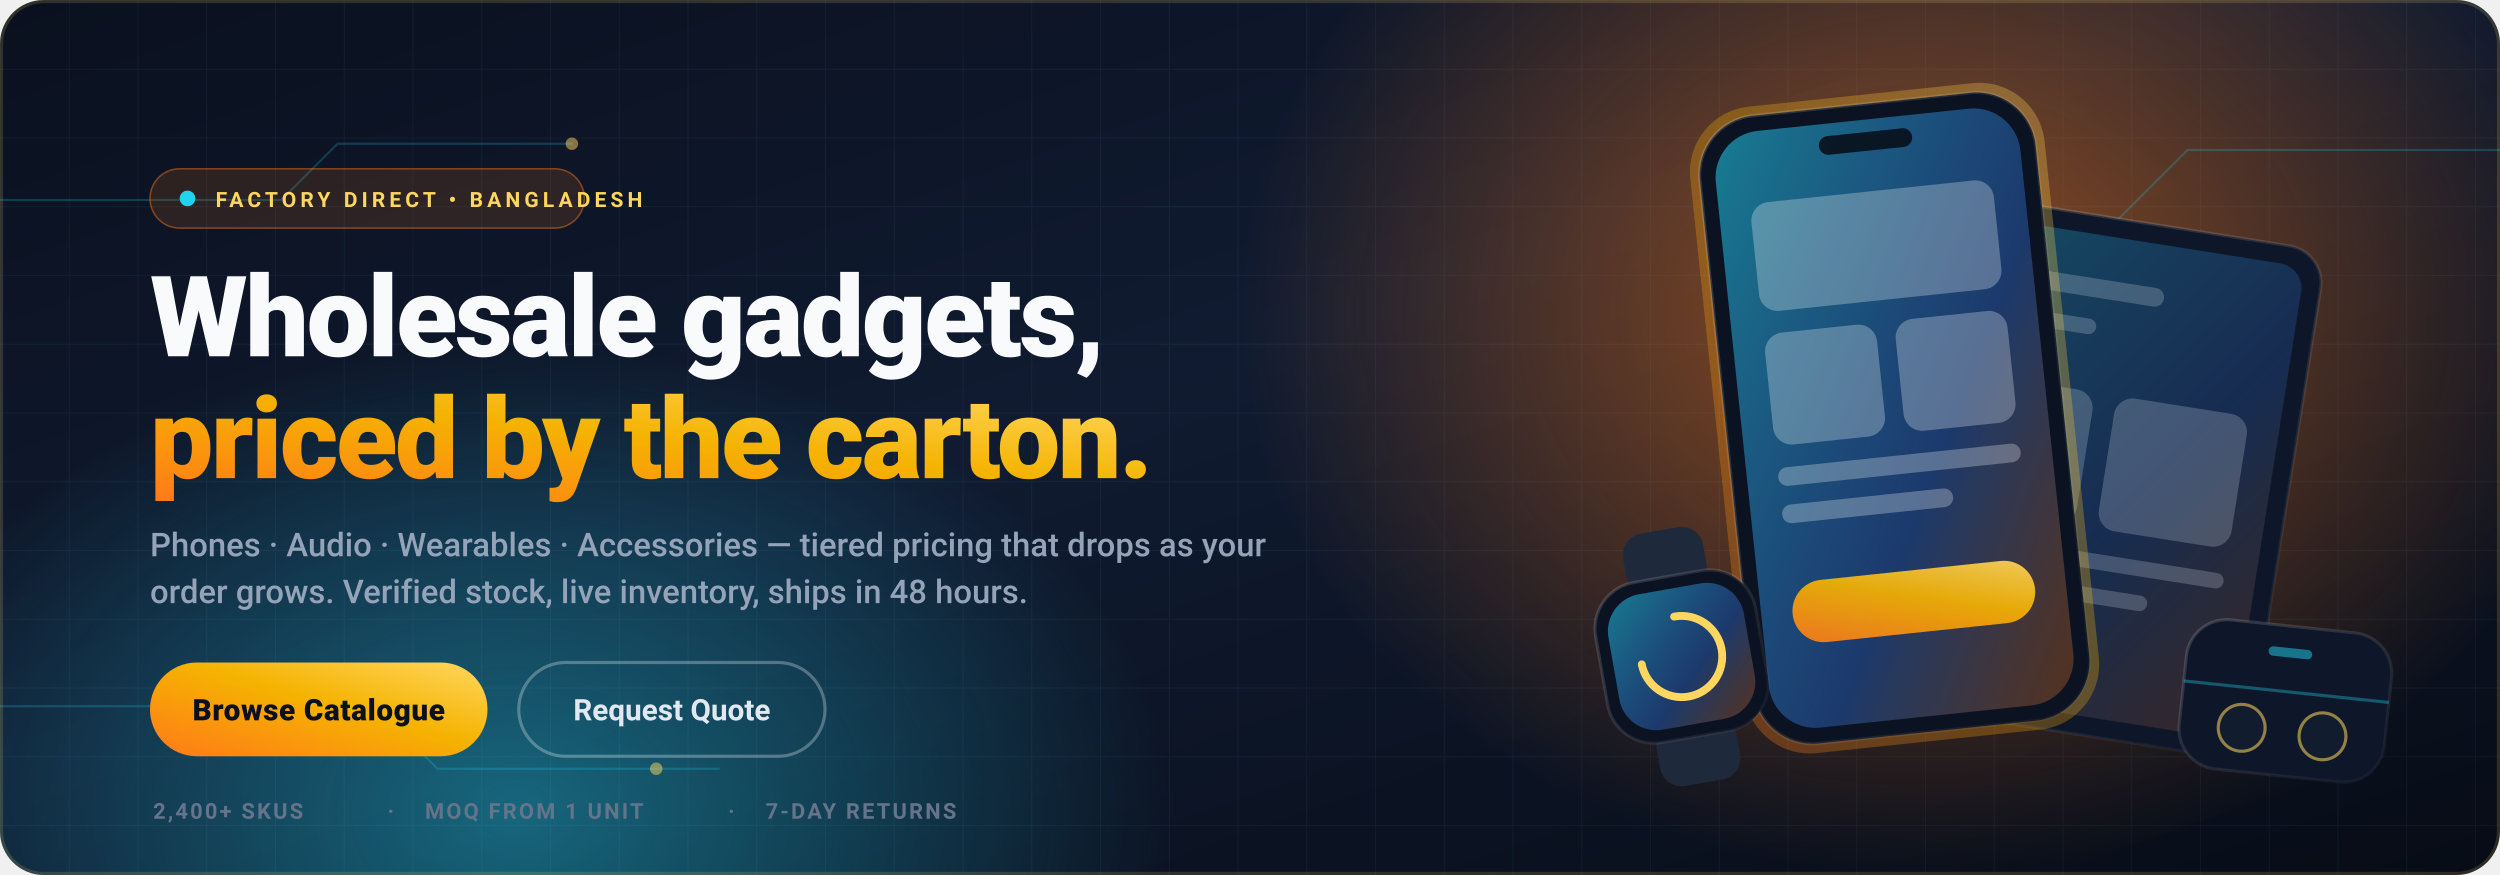
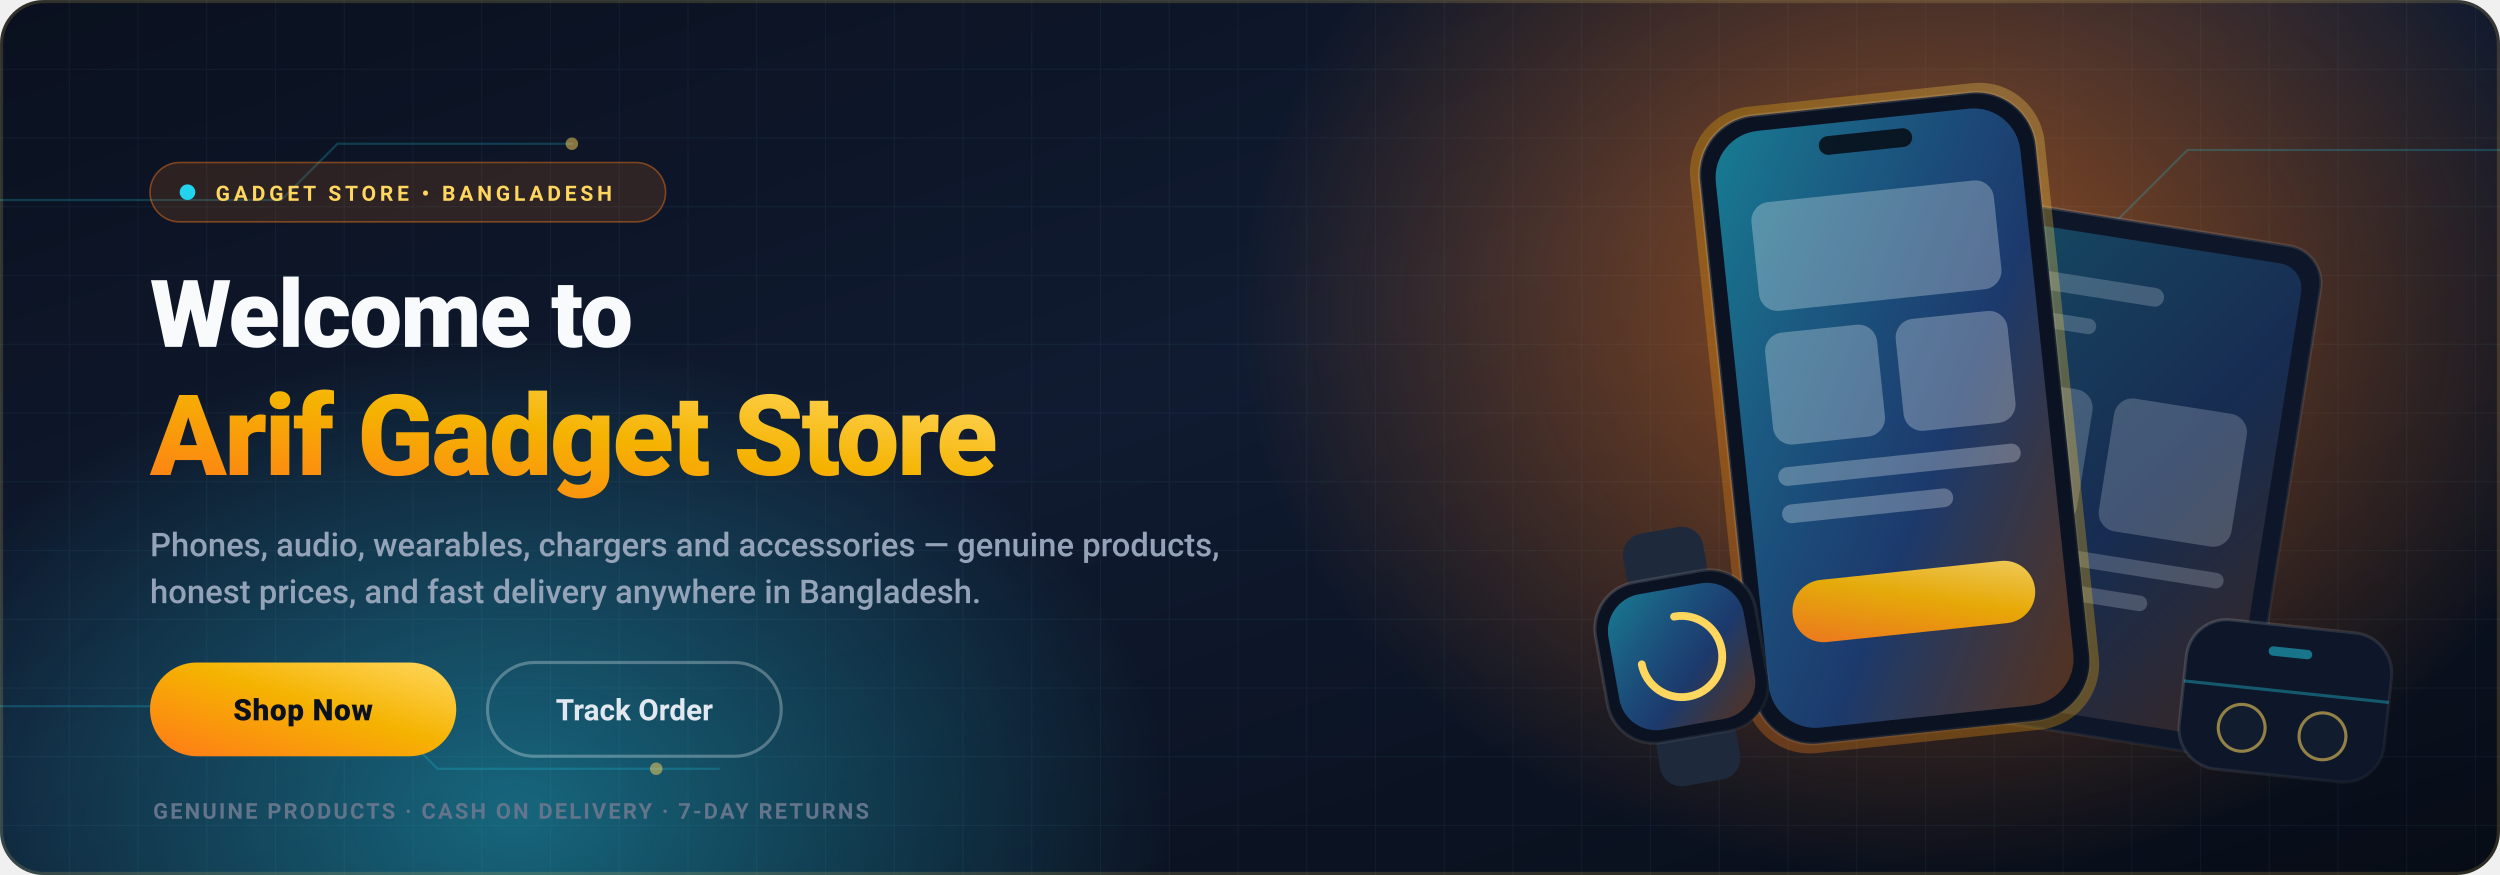
- <svg xmlns="http://www.w3.org/2000/svg" viewBox="0 0 1600 560" width="1600" height="560" role="img" aria-label="Arif Gadgets — wholesale gadgets, factory direct">
+ <svg xmlns="http://www.w3.org/2000/svg" viewBox="0 0 1600 560" width="1600" height="560" role="img" aria-label="Welcome to Arif Gadget Store — genuine gadgets delivered across Bangladesh">
  <defs>
    <linearGradient id="bnBg" x1="0" y1="0" x2="1" y2="1">
      <stop offset="0" stop-color="#0A101E" />
      <stop offset="0.45" stop-color="#101B31" />
      <stop offset="1" stop-color="#070C16" />
    </linearGradient>
    <linearGradient id="bnGold" x1="0" y1="1" x2="1" y2="0">
      <stop offset="0" stop-color="#FF7A18" />
      <stop offset="0.55" stop-color="#F5B301" />
      <stop offset="1" stop-color="#FFD75E" />
    </linearGradient>
    <linearGradient id="bnGlass" x1="0" y1="0" x2="1" y2="1">
      <stop offset="0" stop-color="#FFFFFF" stop-opacity="0.16" />
      <stop offset="1" stop-color="#FFFFFF" stop-opacity="0.03" />
    </linearGradient>
    <linearGradient id="bnScreen" x1="0" y1="0" x2="1" y2="1">
      <stop offset="0" stop-color="#22D3EE" stop-opacity="0.55" />
      <stop offset="0.6" stop-color="#3B82F6" stop-opacity="0.35" />
      <stop offset="1" stop-color="#FF7A18" stop-opacity="0.30" />
    </linearGradient>
    <radialGradient id="bnGlowA" cx="0.5" cy="0.5" r="0.5">
      <stop offset="0" stop-color="#FF7A18" stop-opacity="0.55" />
      <stop offset="1" stop-color="#FF7A18" stop-opacity="0" />
    </radialGradient>
    <radialGradient id="bnGlowB" cx="0.5" cy="0.5" r="0.5">
      <stop offset="0" stop-color="#22D3EE" stop-opacity="0.42" />
      <stop offset="1" stop-color="#22D3EE" stop-opacity="0" />
    </radialGradient>
    <pattern id="bnGrid" width="44" height="44" patternUnits="userSpaceOnUse">
      <path d="M44 0H0v44" fill="none" stroke="#7DD3FC" stroke-opacity="0.07" stroke-width="1" />
    </pattern>
    <clipPath id="bnClip">
      <rect width="1600" height="560" rx="28" />
    </clipPath>
  </defs>
  <g clip-path="url(#bnClip)">
    <rect width="1600" height="560" fill="url(#bnBg)" />
    <rect width="1600" height="560" fill="url(#bnGrid)" />
    <ellipse cx="1230" cy="200" rx="440" ry="360" fill="url(#bnGlowA)" />
    <ellipse cx="330" cy="520" rx="420" ry="300" fill="url(#bnGlowB)" />
    <g fill="none" stroke="#22D3EE" stroke-opacity="0.22" stroke-width="1.4" stroke-linecap="round">
      <path d="M0 128h180l36-36h150" />
      <path d="M0 452h240l40 40h180" />
      <path d="M1600 96h-200l-44 44h-120" />
    </g>
    <g fill="#FFD75E" fill-opacity="0.5">
      <circle cx="366" cy="92" r="4" />
      <circle cx="420" cy="492" r="4" />
      <circle cx="1236" cy="140" r="4" />
    </g>
    <g transform="translate(1010 78)">
      <g transform="translate(232 44) rotate(9)">
        <rect x="0" y="0" width="250" height="330" rx="24" fill="#0E1729" stroke="url(#bnGlass)" stroke-width="2" />
        <rect x="12" y="12" width="226" height="306" rx="16" fill="url(#bnScreen)" opacity="0.55" />
        <g fill="#E2E8F0" fill-opacity="0.22">
          <rect x="32" y="40" width="120" height="12" rx="6" />
          <rect x="32" y="66" width="80" height="10" rx="5" />
          <rect x="32" y="112" width="86" height="86" rx="12" />
          <rect x="132" y="112" width="86" height="86" rx="12" />
          <rect x="32" y="214" width="186" height="10" rx="5" />
          <rect x="32" y="236" width="140" height="10" rx="5" />
        </g>
      </g>
      <g transform="translate(74 0) rotate(-6)">
        <rect x="-6" y="-6" width="228" height="416" rx="42" fill="url(#bnGold)" opacity="0.30" />
        <rect x="0" y="0" width="216" height="404" rx="38" fill="#0B1322" stroke="url(#bnGlass)" stroke-width="2" />
        <rect x="10" y="10" width="196" height="384" rx="30" fill="url(#bnScreen)" />
        <rect x="78" y="18" width="60" height="12" rx="6" fill="#060B14" opacity="0.85" />
        <g fill="#F8FAFC" fill-opacity="0.28">
          <rect x="30" y="56" width="156" height="70" rx="12" />
          <rect x="30" y="140" width="72" height="72" rx="12" />
          <rect x="114" y="140" width="72" height="72" rx="12" />
          <rect x="30" y="226" width="156" height="12" rx="6" />
          <rect x="30" y="250" width="110" height="12" rx="6" />
        </g>
        <rect x="30" y="300" width="156" height="40" rx="20" fill="url(#bnGold)" opacity="0.92" />
      </g>
      <g transform="translate(6 300) rotate(-10)">
        <rect x="26" y="-30" width="52" height="40" rx="14" fill="#1E293B" />
        <rect x="26" y="94" width="52" height="40" rx="14" fill="#1E293B" />
        <rect x="0" y="0" width="104" height="104" rx="30" fill="#0B1322" stroke="url(#bnGlass)" stroke-width="2" />
        <rect x="8" y="8" width="88" height="88" rx="24" fill="url(#bnScreen)" />
        <circle cx="52" cy="52" r="26" fill="none" stroke="#FFD75E" stroke-width="5" stroke-linecap="round" stroke-dasharray="122 41" transform="rotate(-90 52 52)" />
      </g>
      <g transform="translate(392 316) rotate(6)">
        <rect x="0" y="0" width="132" height="96" rx="26" fill="#0E1729" stroke="url(#bnGlass)" stroke-width="2" />
        <path d="M0 42h132" stroke="#22D3EE" stroke-opacity="0.35" stroke-width="2" />
        <circle cx="40" cy="68" r="15" fill="#111C2F" stroke="#FFD75E" stroke-opacity="0.55" stroke-width="2" />
        <circle cx="92" cy="68" r="15" fill="#111C2F" stroke="#FFD75E" stroke-opacity="0.55" stroke-width="2" />
        <rect x="52" y="14" width="28" height="6" rx="3" fill="#22D3EE" fill-opacity="0.5" />
      </g>
    </g>
    <g font-family="'Segoe UI', Roboto, 'Helvetica Neue', Arial, sans-serif">
-       <g transform="translate(96 108)">
-         <rect x="0" y="0" width="278" height="38" rx="19" fill="#FF7A18" fill-opacity="0.14" stroke="#FF7A18" stroke-opacity="0.45" />
+       <g transform="translate(96 104)">
+         <rect x="0" y="0" width="330" height="38" rx="19" fill="#FF7A18" fill-opacity="0.14" stroke="#FF7A18" stroke-opacity="0.45" />
        <circle cx="24" cy="19" r="5" fill="#22D3EE" />
-         <text x="42" y="24.5" font-size="13.5" font-weight="700" letter-spacing="2.6" fill="#FFD75E">FACTORY DIRECT • BANGLADESH</text>
+         <text x="42" y="24.5" font-size="13.5" font-weight="700" letter-spacing="2.4" fill="#FFD75E">GADGET STORE • BANGLADESH</text>
      </g>
-       <text x="96" y="228" font-size="72" font-weight="800" letter-spacing="-1.5" fill="#F8FAFC">Wholesale gadgets,</text>
-       <text x="96" y="306" font-size="72" font-weight="800" letter-spacing="-1.5" fill="url(#bnGold)">priced by the carton.</text>
-       <text x="96" y="356" font-size="21" font-weight="500" fill="#94A3B8">Phones · Audio · Wearables · Accessories — tiered pricing that drops as your</text>
-       <text x="96" y="386" font-size="21" font-weight="500" fill="#94A3B8">order grows. Verified stock, live inventory, ships in 48 hours.</text>
+       <text x="96" y="222" font-size="60" font-weight="800" letter-spacing="-1" fill="#F8FAFC">Welcome to</text>
+       <text x="96" y="304" font-size="72" font-weight="800" letter-spacing="-1.5" fill="url(#bnGold)">Arif Gadget Store</text>
+       <text x="96" y="356" font-size="21" font-weight="500" fill="#94A3B8">Phones, audio, wearables, chargers and accessories — genuine products,</text>
+       <text x="96" y="386" font-size="21" font-weight="500" fill="#94A3B8">honest prices, and fast delivery anywhere in Bangladesh.</text>
      <g transform="translate(96 424)">
-         <rect x="0" y="0" width="216" height="60" rx="30" fill="url(#bnGold)" />
-         <text x="108" y="37" font-size="19" font-weight="800" letter-spacing="0.4" fill="#0A101E" text-anchor="middle">Browse Catalogue</text>
-         <rect x="236" y="0" width="196" height="60" rx="30" fill="none" stroke="#FFFFFF" stroke-opacity="0.28" stroke-width="2" />
-         <text x="334" y="37" font-size="19" font-weight="700" fill="#E2E8F0" text-anchor="middle">Request Quote</text>
+         <rect x="0" y="0" width="196" height="60" rx="30" fill="url(#bnGold)" />
+         <text x="98" y="37" font-size="19" font-weight="800" letter-spacing="0.4" fill="#0A101E" text-anchor="middle">Shop Now</text>
+         <rect x="216" y="0" width="188" height="60" rx="30" fill="none" stroke="#FFFFFF" stroke-opacity="0.28" stroke-width="2" />
+         <text x="310" y="37" font-size="19" font-weight="700" fill="#E2E8F0" text-anchor="middle">Track Order</text>
      </g>
-       <g fill="#64748B" font-size="14" font-weight="600" letter-spacing="1.4">
-         <text x="98" y="524">2,400+ SKUS</text>
-         <text x="248" y="524">·</text>
-         <text x="272" y="524">MOQ FROM 1 UNIT</text>
-         <text x="466" y="524">·</text>
-         <text x="490" y="524">7-DAY RETURNS</text>
-       </g>
+       <text x="98" y="524" fill="#64748B" font-size="14" font-weight="600" letter-spacing="1.4">GENUINE PRODUCTS · CASH ON DELIVERY · 7-DAY RETURNS</text>
    </g>
    <rect x="1" y="1" width="1598" height="558" rx="27" fill="none" stroke="#FFD75E" stroke-opacity="0.16" stroke-width="2" />
  </g>
</svg>
